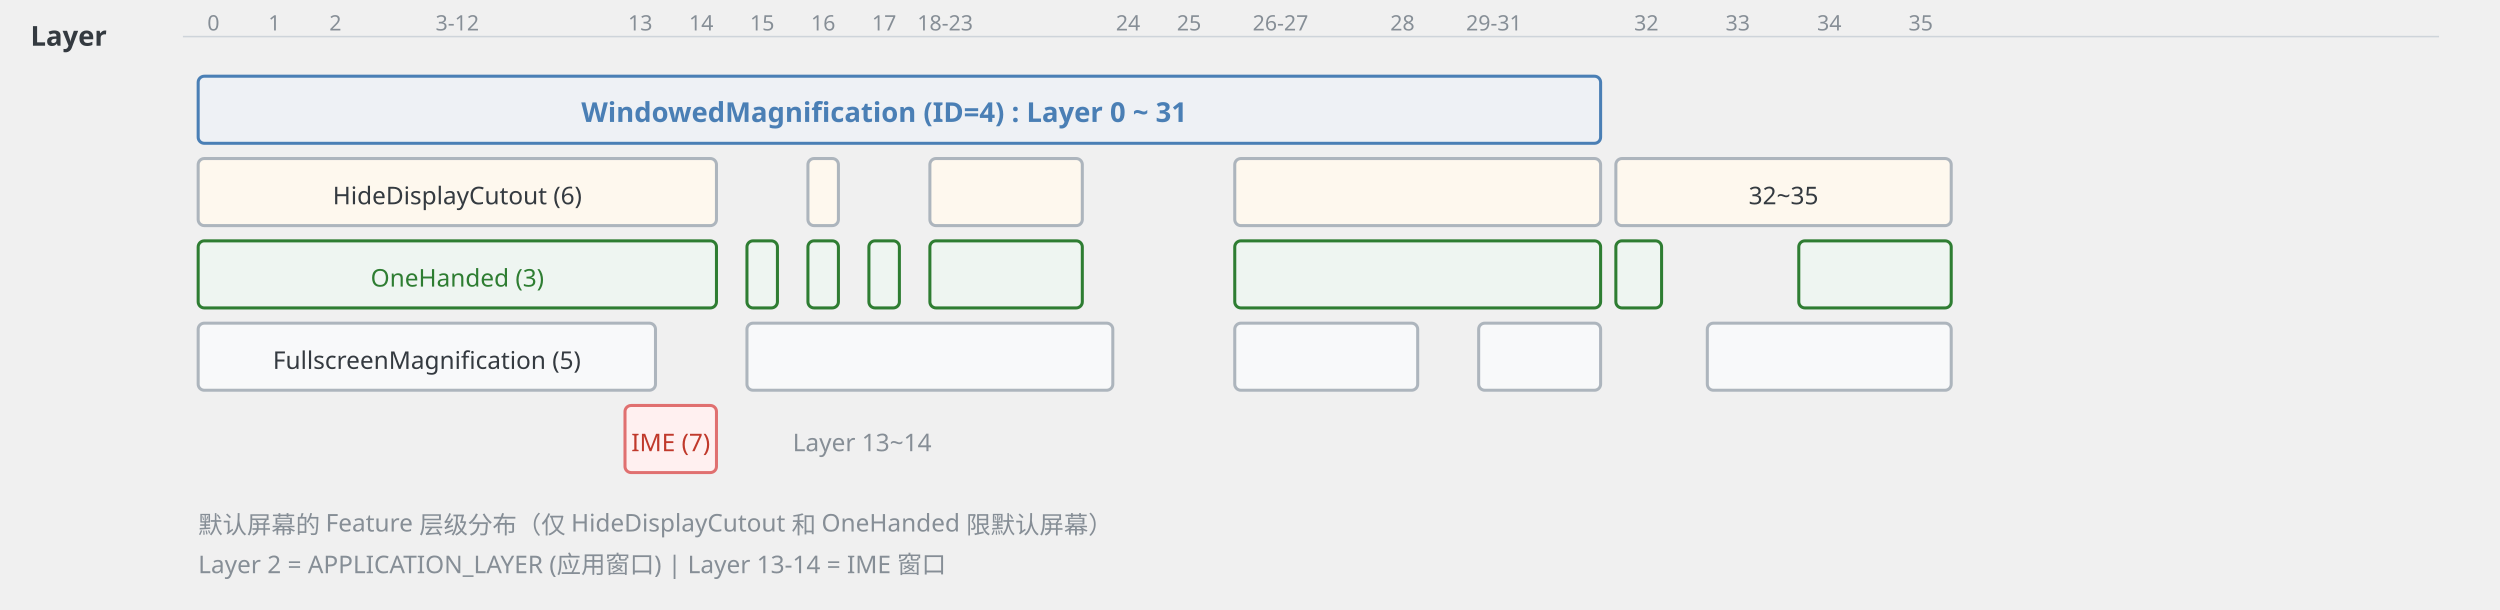
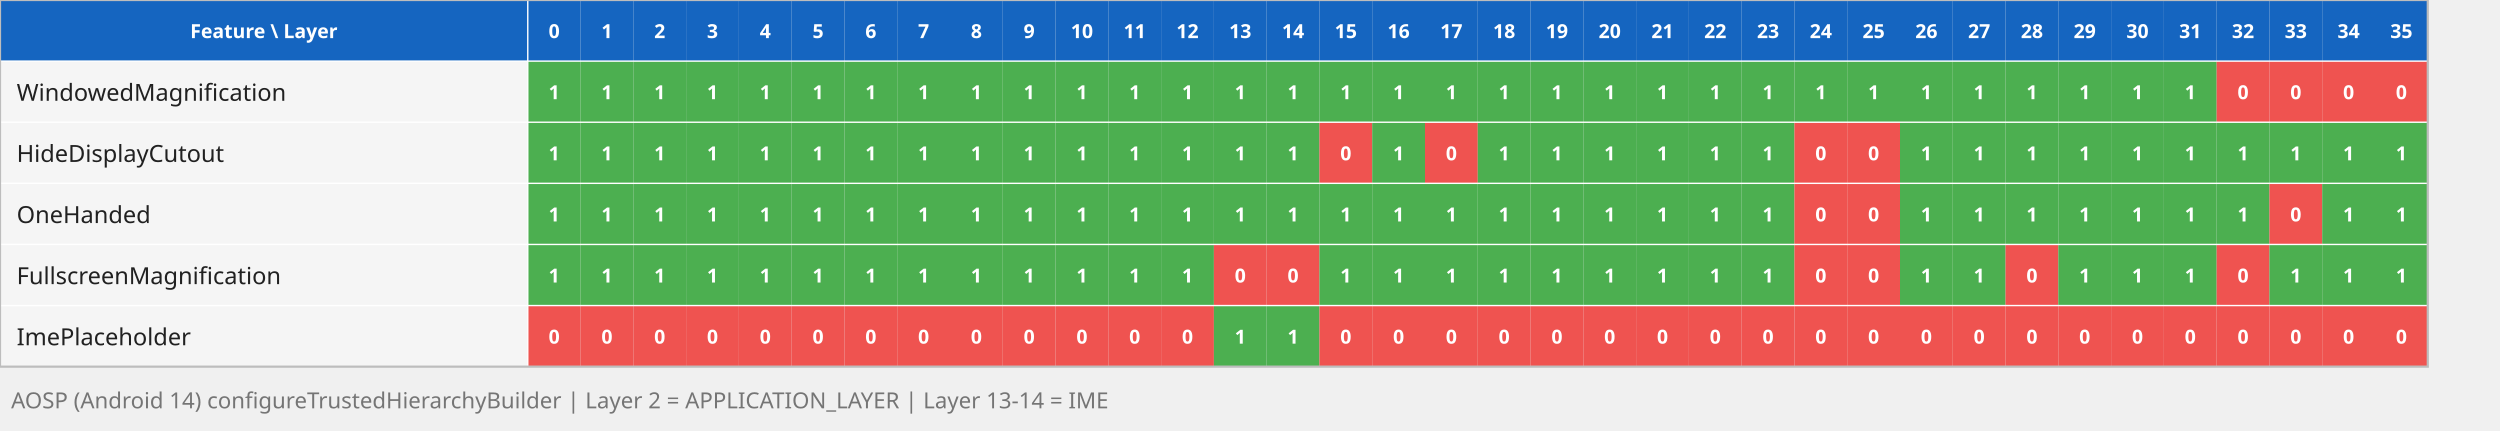
- <svg xmlns="http://www.w3.org/2000/svg" viewBox="0 0 820 200" font-family="'Segoe UI','PingFang SC','Microsoft YaHei',sans-serif">
-   <text x="10" y="15" font-size="9" fill="#343a40" font-weight="600">Layer</text>
-   <line x1="60" y1="12" x2="800" y2="12" stroke="#ced4da" stroke-width="0.5" />
-   <g font-size="7" fill="#868e96" text-anchor="middle">
-     <text x="70" y="10">0</text>
-     <text x="90" y="10">1</text>
-     <text x="110" y="10">2</text>
-     <text x="150" y="10">3-12</text>
-     <text x="210" y="10">13</text>
-     <text x="230" y="10">14</text>
-     <text x="250" y="10">15</text>
-     <text x="270" y="10">16</text>
-     <text x="290" y="10">17</text>
-     <text x="310" y="10">18-23</text>
-     <text x="370" y="10">24</text>
-     <text x="390" y="10">25</text>
-     <text x="420" y="10">26-27</text>
-     <text x="460" y="10">28</text>
-     <text x="490" y="10">29-31</text>
-     <text x="540" y="10">32</text>
-     <text x="570" y="10">33</text>
-     <text x="600" y="10">34</text>
-     <text x="630" y="10">35</text>
-   </g>
-   <rect x="65" y="25" width="460" height="22" rx="2" fill="#eef1f5" stroke="#4a7fb5" stroke-width="1" />
-   <text x="290" y="40" font-size="9" fill="#4a7fb5" font-weight="600" text-anchor="middle">WindowedMagnification (ID=4) : Layer 0 ~ 31</text>
-   <rect x="65" y="52" width="170" height="22" rx="2" fill="#fef8ee" stroke="#adb5bd" stroke-width="1" />
-   <text x="150" y="67" font-size="8" fill="#343a40" text-anchor="middle">HideDisplayCutout (6)</text>
-   <rect x="265" y="52" width="10" height="22" rx="2" fill="#fef8ee" stroke="#adb5bd" stroke-width="1" />
-   <rect x="305" y="52" width="50" height="22" rx="2" fill="#fef8ee" stroke="#adb5bd" stroke-width="1" />
-   <rect x="405" y="52" width="120" height="22" rx="2" fill="#fef8ee" stroke="#adb5bd" stroke-width="1" />
-   <rect x="530" y="52" width="110" height="22" rx="2" fill="#fef8ee" stroke="#adb5bd" stroke-width="1" />
-   <text x="585" y="67" font-size="8" fill="#343a40" text-anchor="middle">32~35</text>
-   <rect x="65" y="79" width="170" height="22" rx="2" fill="#eef5f1" stroke="#2e7d32" stroke-width="1" />
-   <text x="150" y="94" font-size="8" fill="#2e7d32" text-anchor="middle">OneHanded (3)</text>
-   <rect x="245" y="79" width="10" height="22" rx="2" fill="#eef5f1" stroke="#2e7d32" stroke-width="1" />
-   <rect x="265" y="79" width="10" height="22" rx="2" fill="#eef5f1" stroke="#2e7d32" stroke-width="1" />
-   <rect x="285" y="79" width="10" height="22" rx="2" fill="#eef5f1" stroke="#2e7d32" stroke-width="1" />
-   <rect x="305" y="79" width="50" height="22" rx="2" fill="#eef5f1" stroke="#2e7d32" stroke-width="1" />
-   <rect x="405" y="79" width="120" height="22" rx="2" fill="#eef5f1" stroke="#2e7d32" stroke-width="1" />
-   <rect x="530" y="79" width="15" height="22" rx="2" fill="#eef5f1" stroke="#2e7d32" stroke-width="1" />
-   <rect x="590" y="79" width="50" height="22" rx="2" fill="#eef5f1" stroke="#2e7d32" stroke-width="1" />
-   <rect x="65" y="106" width="150" height="22" rx="2" fill="#f8f9fa" stroke="#adb5bd" stroke-width="1" />
-   <text x="140" y="121" font-size="8" fill="#343a40" text-anchor="middle">FullscreenMagnification (5)</text>
-   <rect x="245" y="106" width="120" height="22" rx="2" fill="#f8f9fa" stroke="#adb5bd" stroke-width="1" />
-   <rect x="405" y="106" width="60" height="22" rx="2" fill="#f8f9fa" stroke="#adb5bd" stroke-width="1" />
-   <rect x="485" y="106" width="40" height="22" rx="2" fill="#f8f9fa" stroke="#adb5bd" stroke-width="1" />
-   <rect x="560" y="106" width="80" height="22" rx="2" fill="#f8f9fa" stroke="#adb5bd" stroke-width="1" />
-   <rect x="205" y="133" width="30" height="22" rx="2" fill="#fff0f0" stroke="#e07070" stroke-width="1" />
-   <text x="220" y="148" font-size="8" fill="#c0392b" text-anchor="middle">IME (7)</text>
-   <text x="260" y="148" font-size="8" fill="#868e96">Layer 13~14</text>
-   <text x="65" y="175" font-size="8" fill="#868e96">默认屏幕的 Feature 层级分布（仅 HideDisplayCutout 和 OneHanded 限默认屏幕）</text>
-   <text x="65" y="188" font-size="8" fill="#868e96">Layer 2 = APPLICATION_LAYER (应用窗口) | Layer 13-14 = IME 窗口</text>
+ <svg xmlns="http://www.w3.org/2000/svg" viewBox="0 0 900 155" font-family="'Segoe UI','PingFang SC','Microsoft YaHei',sans-serif">
+   <defs>
+     <style>
+       .hdr { fill: #1565c0; }
+       .lbl { fill: #f5f5f5; }
+       .c1  { fill: #4caf50; }
+       .c0  { fill: #ef5350; }
+       .txt { font-size: 7px; fill: white; text-anchor: middle; dominant-baseline: central; font-weight: 600; }
+       .ltxt { font-size: 8.5px; fill: #212121; dominant-baseline: central; }
+       .htxt { font-size: 7px; fill: white; text-anchor: middle; dominant-baseline: central; font-weight: 600; }
+     </style>
+   </defs>
+   <rect x="0" y="0" width="190" height="22" class="hdr" />
+   <text x="95" y="11" class="htxt" font-size="8.5">Feature \ Layer</text>
+   <g>
+     <rect x="190" y="0" width="19" height="22" class="hdr" />
+     <text x="199.5" y="11" class="htxt">0</text>
+     <rect x="209" y="0" width="19" height="22" class="hdr" />
+     <text x="218.5" y="11" class="htxt">1</text>
+     <rect x="228" y="0" width="19" height="22" class="hdr" />
+     <text x="237.5" y="11" class="htxt">2</text>
+     <rect x="247" y="0" width="19" height="22" class="hdr" />
+     <text x="256.5" y="11" class="htxt">3</text>
+     <rect x="266" y="0" width="19" height="22" class="hdr" />
+     <text x="275.5" y="11" class="htxt">4</text>
+     <rect x="285" y="0" width="19" height="22" class="hdr" />
+     <text x="294.5" y="11" class="htxt">5</text>
+     <rect x="304" y="0" width="19" height="22" class="hdr" />
+     <text x="313.5" y="11" class="htxt">6</text>
+     <rect x="323" y="0" width="19" height="22" class="hdr" />
+     <text x="332.5" y="11" class="htxt">7</text>
+     <rect x="342" y="0" width="19" height="22" class="hdr" />
+     <text x="351.5" y="11" class="htxt">8</text>
+     <rect x="361" y="0" width="19" height="22" class="hdr" />
+     <text x="370.5" y="11" class="htxt">9</text>
+     <rect x="380" y="0" width="19" height="22" class="hdr" />
+     <text x="389.5" y="11" class="htxt">10</text>
+     <rect x="399" y="0" width="19" height="22" class="hdr" />
+     <text x="408.5" y="11" class="htxt">11</text>
+     <rect x="418" y="0" width="19" height="22" class="hdr" />
+     <text x="427.5" y="11" class="htxt">12</text>
+     <rect x="437" y="0" width="19" height="22" class="hdr" />
+     <text x="446.5" y="11" class="htxt">13</text>
+     <rect x="456" y="0" width="19" height="22" class="hdr" />
+     <text x="465.5" y="11" class="htxt">14</text>
+     <rect x="475" y="0" width="19" height="22" class="hdr" />
+     <text x="484.5" y="11" class="htxt">15</text>
+     <rect x="494" y="0" width="19" height="22" class="hdr" />
+     <text x="503.5" y="11" class="htxt">16</text>
+     <rect x="513" y="0" width="19" height="22" class="hdr" />
+     <text x="522.5" y="11" class="htxt">17</text>
+     <rect x="532" y="0" width="19" height="22" class="hdr" />
+     <text x="541.5" y="11" class="htxt">18</text>
+     <rect x="551" y="0" width="19" height="22" class="hdr" />
+     <text x="560.5" y="11" class="htxt">19</text>
+     <rect x="570" y="0" width="19" height="22" class="hdr" />
+     <text x="579.5" y="11" class="htxt">20</text>
+     <rect x="589" y="0" width="19" height="22" class="hdr" />
+     <text x="598.5" y="11" class="htxt">21</text>
+     <rect x="608" y="0" width="19" height="22" class="hdr" />
+     <text x="617.5" y="11" class="htxt">22</text>
+     <rect x="627" y="0" width="19" height="22" class="hdr" />
+     <text x="636.5" y="11" class="htxt">23</text>
+     <rect x="646" y="0" width="19" height="22" class="hdr" />
+     <text x="655.5" y="11" class="htxt">24</text>
+     <rect x="665" y="0" width="19" height="22" class="hdr" />
+     <text x="674.5" y="11" class="htxt">25</text>
+     <rect x="684" y="0" width="19" height="22" class="hdr" />
+     <text x="693.5" y="11" class="htxt">26</text>
+     <rect x="703" y="0" width="19" height="22" class="hdr" />
+     <text x="712.5" y="11" class="htxt">27</text>
+     <rect x="722" y="0" width="19" height="22" class="hdr" />
+     <text x="731.5" y="11" class="htxt">28</text>
+     <rect x="741" y="0" width="19" height="22" class="hdr" />
+     <text x="750.5" y="11" class="htxt">29</text>
+     <rect x="760" y="0" width="19" height="22" class="hdr" />
+     <text x="769.5" y="11" class="htxt">30</text>
+     <rect x="779" y="0" width="19" height="22" class="hdr" />
+     <text x="788.5" y="11" class="htxt">31</text>
+     <rect x="798" y="0" width="19" height="22" class="hdr" />
+     <text x="807.5" y="11" class="htxt">32</text>
+     <rect x="817" y="0" width="19" height="22" class="hdr" />
+     <text x="826.5" y="11" class="htxt">33</text>
+     <rect x="836" y="0" width="19" height="22" class="hdr" />
+     <text x="845.5" y="11" class="htxt">34</text>
+     <rect x="855" y="0" width="19" height="22" class="hdr" />
+     <text x="864.5" y="11" class="htxt">35</text>
+   </g>
+   <rect x="0" y="22" width="190" height="22" class="lbl" />
+   <text x="6" y="33" class="ltxt">WindowedMagnification</text>
+   <g transform="translate(190,22)">
+     <rect x="0" width="19" height="22" class="c1" />
+     <text x="9.5" y="11" class="txt">1</text>
+     <rect x="19" width="19" height="22" class="c1" />
+     <text x="28.5" y="11" class="txt">1</text>
+     <rect x="38" width="19" height="22" class="c1" />
+     <text x="47.5" y="11" class="txt">1</text>
+     <rect x="57" width="19" height="22" class="c1" />
+     <text x="66.5" y="11" class="txt">1</text>
+     <rect x="76" width="19" height="22" class="c1" />
+     <text x="85.5" y="11" class="txt">1</text>
+     <rect x="95" width="19" height="22" class="c1" />
+     <text x="104.5" y="11" class="txt">1</text>
+     <rect x="114" width="19" height="22" class="c1" />
+     <text x="123.5" y="11" class="txt">1</text>
+     <rect x="133" width="19" height="22" class="c1" />
+     <text x="142.5" y="11" class="txt">1</text>
+     <rect x="152" width="19" height="22" class="c1" />
+     <text x="161.5" y="11" class="txt">1</text>
+     <rect x="171" width="19" height="22" class="c1" />
+     <text x="180.5" y="11" class="txt">1</text>
+     <rect x="190" width="19" height="22" class="c1" />
+     <text x="199.5" y="11" class="txt">1</text>
+     <rect x="209" width="19" height="22" class="c1" />
+     <text x="218.5" y="11" class="txt">1</text>
+     <rect x="228" width="19" height="22" class="c1" />
+     <text x="237.5" y="11" class="txt">1</text>
+     <rect x="247" width="19" height="22" class="c1" />
+     <text x="256.5" y="11" class="txt">1</text>
+     <rect x="266" width="19" height="22" class="c1" />
+     <text x="275.5" y="11" class="txt">1</text>
+     <rect x="285" width="19" height="22" class="c1" />
+     <text x="294.5" y="11" class="txt">1</text>
+     <rect x="304" width="19" height="22" class="c1" />
+     <text x="313.5" y="11" class="txt">1</text>
+     <rect x="323" width="19" height="22" class="c1" />
+     <text x="332.5" y="11" class="txt">1</text>
+     <rect x="342" width="19" height="22" class="c1" />
+     <text x="351.5" y="11" class="txt">1</text>
+     <rect x="361" width="19" height="22" class="c1" />
+     <text x="370.5" y="11" class="txt">1</text>
+     <rect x="380" width="19" height="22" class="c1" />
+     <text x="389.5" y="11" class="txt">1</text>
+     <rect x="399" width="19" height="22" class="c1" />
+     <text x="408.5" y="11" class="txt">1</text>
+     <rect x="418" width="19" height="22" class="c1" />
+     <text x="427.5" y="11" class="txt">1</text>
+     <rect x="437" width="19" height="22" class="c1" />
+     <text x="446.5" y="11" class="txt">1</text>
+     <rect x="456" width="19" height="22" class="c1" />
+     <text x="465.5" y="11" class="txt">1</text>
+     <rect x="475" width="19" height="22" class="c1" />
+     <text x="484.5" y="11" class="txt">1</text>
+     <rect x="494" width="19" height="22" class="c1" />
+     <text x="503.5" y="11" class="txt">1</text>
+     <rect x="513" width="19" height="22" class="c1" />
+     <text x="522.5" y="11" class="txt">1</text>
+     <rect x="532" width="19" height="22" class="c1" />
+     <text x="541.5" y="11" class="txt">1</text>
+     <rect x="551" width="19" height="22" class="c1" />
+     <text x="560.5" y="11" class="txt">1</text>
+     <rect x="570" width="19" height="22" class="c1" />
+     <text x="579.5" y="11" class="txt">1</text>
+     <rect x="589" width="19" height="22" class="c1" />
+     <text x="598.5" y="11" class="txt">1</text>
+     <rect x="608" width="19" height="22" class="c0" />
+     <text x="617.5" y="11" class="txt">0</text>
+     <rect x="627" width="19" height="22" class="c0" />
+     <text x="636.5" y="11" class="txt">0</text>
+     <rect x="646" width="19" height="22" class="c0" />
+     <text x="655.5" y="11" class="txt">0</text>
+     <rect x="665" width="19" height="22" class="c0" />
+     <text x="674.5" y="11" class="txt">0</text>
+   </g>
+   <rect x="0" y="44" width="190" height="22" class="lbl" />
+   <text x="6" y="55" class="ltxt">HideDisplayCutout</text>
+   <g transform="translate(190,44)">
+     <rect x="0" width="19" height="22" class="c1" />
+     <text x="9.5" y="11" class="txt">1</text>
+     <rect x="19" width="19" height="22" class="c1" />
+     <text x="28.5" y="11" class="txt">1</text>
+     <rect x="38" width="19" height="22" class="c1" />
+     <text x="47.5" y="11" class="txt">1</text>
+     <rect x="57" width="19" height="22" class="c1" />
+     <text x="66.5" y="11" class="txt">1</text>
+     <rect x="76" width="19" height="22" class="c1" />
+     <text x="85.5" y="11" class="txt">1</text>
+     <rect x="95" width="19" height="22" class="c1" />
+     <text x="104.5" y="11" class="txt">1</text>
+     <rect x="114" width="19" height="22" class="c1" />
+     <text x="123.5" y="11" class="txt">1</text>
+     <rect x="133" width="19" height="22" class="c1" />
+     <text x="142.5" y="11" class="txt">1</text>
+     <rect x="152" width="19" height="22" class="c1" />
+     <text x="161.5" y="11" class="txt">1</text>
+     <rect x="171" width="19" height="22" class="c1" />
+     <text x="180.5" y="11" class="txt">1</text>
+     <rect x="190" width="19" height="22" class="c1" />
+     <text x="199.5" y="11" class="txt">1</text>
+     <rect x="209" width="19" height="22" class="c1" />
+     <text x="218.5" y="11" class="txt">1</text>
+     <rect x="228" width="19" height="22" class="c1" />
+     <text x="237.5" y="11" class="txt">1</text>
+     <rect x="247" width="19" height="22" class="c1" />
+     <text x="256.5" y="11" class="txt">1</text>
+     <rect x="266" width="19" height="22" class="c1" />
+     <text x="275.5" y="11" class="txt">1</text>
+     <rect x="285" width="19" height="22" class="c0" />
+     <text x="294.5" y="11" class="txt">0</text>
+     <rect x="304" width="19" height="22" class="c1" />
+     <text x="313.5" y="11" class="txt">1</text>
+     <rect x="323" width="19" height="22" class="c0" />
+     <text x="332.5" y="11" class="txt">0</text>
+     <rect x="342" width="19" height="22" class="c1" />
+     <text x="351.5" y="11" class="txt">1</text>
+     <rect x="361" width="19" height="22" class="c1" />
+     <text x="370.5" y="11" class="txt">1</text>
+     <rect x="380" width="19" height="22" class="c1" />
+     <text x="389.5" y="11" class="txt">1</text>
+     <rect x="399" width="19" height="22" class="c1" />
+     <text x="408.5" y="11" class="txt">1</text>
+     <rect x="418" width="19" height="22" class="c1" />
+     <text x="427.5" y="11" class="txt">1</text>
+     <rect x="437" width="19" height="22" class="c1" />
+     <text x="446.5" y="11" class="txt">1</text>
+     <rect x="456" width="19" height="22" class="c0" />
+     <text x="465.5" y="11" class="txt">0</text>
+     <rect x="475" width="19" height="22" class="c0" />
+     <text x="484.5" y="11" class="txt">0</text>
+     <rect x="494" width="19" height="22" class="c1" />
+     <text x="503.5" y="11" class="txt">1</text>
+     <rect x="513" width="19" height="22" class="c1" />
+     <text x="522.5" y="11" class="txt">1</text>
+     <rect x="532" width="19" height="22" class="c1" />
+     <text x="541.5" y="11" class="txt">1</text>
+     <rect x="551" width="19" height="22" class="c1" />
+     <text x="560.5" y="11" class="txt">1</text>
+     <rect x="570" width="19" height="22" class="c1" />
+     <text x="579.5" y="11" class="txt">1</text>
+     <rect x="589" width="19" height="22" class="c1" />
+     <text x="598.5" y="11" class="txt">1</text>
+     <rect x="608" width="19" height="22" class="c1" />
+     <text x="617.5" y="11" class="txt">1</text>
+     <rect x="627" width="19" height="22" class="c1" />
+     <text x="636.5" y="11" class="txt">1</text>
+     <rect x="646" width="19" height="22" class="c1" />
+     <text x="655.5" y="11" class="txt">1</text>
+     <rect x="665" width="19" height="22" class="c1" />
+     <text x="674.5" y="11" class="txt">1</text>
+   </g>
+   <rect x="0" y="66" width="190" height="22" class="lbl" />
+   <text x="6" y="77" class="ltxt">OneHanded</text>
+   <g transform="translate(190,66)">
+     <rect x="0" width="19" height="22" class="c1" />
+     <text x="9.5" y="11" class="txt">1</text>
+     <rect x="19" width="19" height="22" class="c1" />
+     <text x="28.5" y="11" class="txt">1</text>
+     <rect x="38" width="19" height="22" class="c1" />
+     <text x="47.5" y="11" class="txt">1</text>
+     <rect x="57" width="19" height="22" class="c1" />
+     <text x="66.5" y="11" class="txt">1</text>
+     <rect x="76" width="19" height="22" class="c1" />
+     <text x="85.5" y="11" class="txt">1</text>
+     <rect x="95" width="19" height="22" class="c1" />
+     <text x="104.5" y="11" class="txt">1</text>
+     <rect x="114" width="19" height="22" class="c1" />
+     <text x="123.5" y="11" class="txt">1</text>
+     <rect x="133" width="19" height="22" class="c1" />
+     <text x="142.5" y="11" class="txt">1</text>
+     <rect x="152" width="19" height="22" class="c1" />
+     <text x="161.5" y="11" class="txt">1</text>
+     <rect x="171" width="19" height="22" class="c1" />
+     <text x="180.5" y="11" class="txt">1</text>
+     <rect x="190" width="19" height="22" class="c1" />
+     <text x="199.5" y="11" class="txt">1</text>
+     <rect x="209" width="19" height="22" class="c1" />
+     <text x="218.5" y="11" class="txt">1</text>
+     <rect x="228" width="19" height="22" class="c1" />
+     <text x="237.5" y="11" class="txt">1</text>
+     <rect x="247" width="19" height="22" class="c1" />
+     <text x="256.5" y="11" class="txt">1</text>
+     <rect x="266" width="19" height="22" class="c1" />
+     <text x="275.5" y="11" class="txt">1</text>
+     <rect x="285" width="19" height="22" class="c1" />
+     <text x="294.5" y="11" class="txt">1</text>
+     <rect x="304" width="19" height="22" class="c1" />
+     <text x="313.5" y="11" class="txt">1</text>
+     <rect x="323" width="19" height="22" class="c1" />
+     <text x="332.5" y="11" class="txt">1</text>
+     <rect x="342" width="19" height="22" class="c1" />
+     <text x="351.5" y="11" class="txt">1</text>
+     <rect x="361" width="19" height="22" class="c1" />
+     <text x="370.5" y="11" class="txt">1</text>
+     <rect x="380" width="19" height="22" class="c1" />
+     <text x="389.5" y="11" class="txt">1</text>
+     <rect x="399" width="19" height="22" class="c1" />
+     <text x="408.5" y="11" class="txt">1</text>
+     <rect x="418" width="19" height="22" class="c1" />
+     <text x="427.5" y="11" class="txt">1</text>
+     <rect x="437" width="19" height="22" class="c1" />
+     <text x="446.5" y="11" class="txt">1</text>
+     <rect x="456" width="19" height="22" class="c0" />
+     <text x="465.5" y="11" class="txt">0</text>
+     <rect x="475" width="19" height="22" class="c0" />
+     <text x="484.5" y="11" class="txt">0</text>
+     <rect x="494" width="19" height="22" class="c1" />
+     <text x="503.5" y="11" class="txt">1</text>
+     <rect x="513" width="19" height="22" class="c1" />
+     <text x="522.5" y="11" class="txt">1</text>
+     <rect x="532" width="19" height="22" class="c1" />
+     <text x="541.5" y="11" class="txt">1</text>
+     <rect x="551" width="19" height="22" class="c1" />
+     <text x="560.5" y="11" class="txt">1</text>
+     <rect x="570" width="19" height="22" class="c1" />
+     <text x="579.5" y="11" class="txt">1</text>
+     <rect x="589" width="19" height="22" class="c1" />
+     <text x="598.5" y="11" class="txt">1</text>
+     <rect x="608" width="19" height="22" class="c1" />
+     <text x="617.5" y="11" class="txt">1</text>
+     <rect x="627" width="19" height="22" class="c0" />
+     <text x="636.5" y="11" class="txt">0</text>
+     <rect x="646" width="19" height="22" class="c1" />
+     <text x="655.5" y="11" class="txt">1</text>
+     <rect x="665" width="19" height="22" class="c1" />
+     <text x="674.5" y="11" class="txt">1</text>
+   </g>
+   <rect x="0" y="88" width="190" height="22" class="lbl" />
+   <text x="6" y="99" class="ltxt">FullscreenMagnification</text>
+   <g transform="translate(190,88)">
+     <rect x="0" width="19" height="22" class="c1" />
+     <text x="9.5" y="11" class="txt">1</text>
+     <rect x="19" width="19" height="22" class="c1" />
+     <text x="28.5" y="11" class="txt">1</text>
+     <rect x="38" width="19" height="22" class="c1" />
+     <text x="47.5" y="11" class="txt">1</text>
+     <rect x="57" width="19" height="22" class="c1" />
+     <text x="66.5" y="11" class="txt">1</text>
+     <rect x="76" width="19" height="22" class="c1" />
+     <text x="85.5" y="11" class="txt">1</text>
+     <rect x="95" width="19" height="22" class="c1" />
+     <text x="104.5" y="11" class="txt">1</text>
+     <rect x="114" width="19" height="22" class="c1" />
+     <text x="123.5" y="11" class="txt">1</text>
+     <rect x="133" width="19" height="22" class="c1" />
+     <text x="142.5" y="11" class="txt">1</text>
+     <rect x="152" width="19" height="22" class="c1" />
+     <text x="161.5" y="11" class="txt">1</text>
+     <rect x="171" width="19" height="22" class="c1" />
+     <text x="180.5" y="11" class="txt">1</text>
+     <rect x="190" width="19" height="22" class="c1" />
+     <text x="199.5" y="11" class="txt">1</text>
+     <rect x="209" width="19" height="22" class="c1" />
+     <text x="218.5" y="11" class="txt">1</text>
+     <rect x="228" width="19" height="22" class="c1" />
+     <text x="237.5" y="11" class="txt">1</text>
+     <rect x="247" width="19" height="22" class="c0" />
+     <text x="256.5" y="11" class="txt">0</text>
+     <rect x="266" width="19" height="22" class="c0" />
+     <text x="275.5" y="11" class="txt">0</text>
+     <rect x="285" width="19" height="22" class="c1" />
+     <text x="294.5" y="11" class="txt">1</text>
+     <rect x="304" width="19" height="22" class="c1" />
+     <text x="313.5" y="11" class="txt">1</text>
+     <rect x="323" width="19" height="22" class="c1" />
+     <text x="332.5" y="11" class="txt">1</text>
+     <rect x="342" width="19" height="22" class="c1" />
+     <text x="351.5" y="11" class="txt">1</text>
+     <rect x="361" width="19" height="22" class="c1" />
+     <text x="370.5" y="11" class="txt">1</text>
+     <rect x="380" width="19" height="22" class="c1" />
+     <text x="389.5" y="11" class="txt">1</text>
+     <rect x="399" width="19" height="22" class="c1" />
+     <text x="408.5" y="11" class="txt">1</text>
+     <rect x="418" width="19" height="22" class="c1" />
+     <text x="427.5" y="11" class="txt">1</text>
+     <rect x="437" width="19" height="22" class="c1" />
+     <text x="446.5" y="11" class="txt">1</text>
+     <rect x="456" width="19" height="22" class="c0" />
+     <text x="465.5" y="11" class="txt">0</text>
+     <rect x="475" width="19" height="22" class="c0" />
+     <text x="484.5" y="11" class="txt">0</text>
+     <rect x="494" width="19" height="22" class="c1" />
+     <text x="503.5" y="11" class="txt">1</text>
+     <rect x="513" width="19" height="22" class="c1" />
+     <text x="522.5" y="11" class="txt">1</text>
+     <rect x="532" width="19" height="22" class="c0" />
+     <text x="541.5" y="11" class="txt">0</text>
+     <rect x="551" width="19" height="22" class="c1" />
+     <text x="560.5" y="11" class="txt">1</text>
+     <rect x="570" width="19" height="22" class="c1" />
+     <text x="579.5" y="11" class="txt">1</text>
+     <rect x="589" width="19" height="22" class="c1" />
+     <text x="598.5" y="11" class="txt">1</text>
+     <rect x="608" width="19" height="22" class="c0" />
+     <text x="617.5" y="11" class="txt">0</text>
+     <rect x="627" width="19" height="22" class="c1" />
+     <text x="636.5" y="11" class="txt">1</text>
+     <rect x="646" width="19" height="22" class="c1" />
+     <text x="655.5" y="11" class="txt">1</text>
+     <rect x="665" width="19" height="22" class="c1" />
+     <text x="674.5" y="11" class="txt">1</text>
+   </g>
+   <rect x="0" y="110" width="190" height="22" class="lbl" />
+   <text x="6" y="121" class="ltxt">ImePlaceholder</text>
+   <g transform="translate(190,110)">
+     <rect x="0" width="19" height="22" class="c0" />
+     <text x="9.5" y="11" class="txt">0</text>
+     <rect x="19" width="19" height="22" class="c0" />
+     <text x="28.5" y="11" class="txt">0</text>
+     <rect x="38" width="19" height="22" class="c0" />
+     <text x="47.5" y="11" class="txt">0</text>
+     <rect x="57" width="19" height="22" class="c0" />
+     <text x="66.5" y="11" class="txt">0</text>
+     <rect x="76" width="19" height="22" class="c0" />
+     <text x="85.5" y="11" class="txt">0</text>
+     <rect x="95" width="19" height="22" class="c0" />
+     <text x="104.5" y="11" class="txt">0</text>
+     <rect x="114" width="19" height="22" class="c0" />
+     <text x="123.5" y="11" class="txt">0</text>
+     <rect x="133" width="19" height="22" class="c0" />
+     <text x="142.5" y="11" class="txt">0</text>
+     <rect x="152" width="19" height="22" class="c0" />
+     <text x="161.5" y="11" class="txt">0</text>
+     <rect x="171" width="19" height="22" class="c0" />
+     <text x="180.5" y="11" class="txt">0</text>
+     <rect x="190" width="19" height="22" class="c0" />
+     <text x="199.5" y="11" class="txt">0</text>
+     <rect x="209" width="19" height="22" class="c0" />
+     <text x="218.5" y="11" class="txt">0</text>
+     <rect x="228" width="19" height="22" class="c0" />
+     <text x="237.5" y="11" class="txt">0</text>
+     <rect x="247" width="19" height="22" class="c1" />
+     <text x="256.5" y="11" class="txt">1</text>
+     <rect x="266" width="19" height="22" class="c1" />
+     <text x="275.5" y="11" class="txt">1</text>
+     <rect x="285" width="19" height="22" class="c0" />
+     <text x="294.5" y="11" class="txt">0</text>
+     <rect x="304" width="19" height="22" class="c0" />
+     <text x="313.5" y="11" class="txt">0</text>
+     <rect x="323" width="19" height="22" class="c0" />
+     <text x="332.5" y="11" class="txt">0</text>
+     <rect x="342" width="19" height="22" class="c0" />
+     <text x="351.5" y="11" class="txt">0</text>
+     <rect x="361" width="19" height="22" class="c0" />
+     <text x="370.5" y="11" class="txt">0</text>
+     <rect x="380" width="19" height="22" class="c0" />
+     <text x="389.5" y="11" class="txt">0</text>
+     <rect x="399" width="19" height="22" class="c0" />
+     <text x="408.5" y="11" class="txt">0</text>
+     <rect x="418" width="19" height="22" class="c0" />
+     <text x="427.5" y="11" class="txt">0</text>
+     <rect x="437" width="19" height="22" class="c0" />
+     <text x="446.5" y="11" class="txt">0</text>
+     <rect x="456" width="19" height="22" class="c0" />
+     <text x="465.5" y="11" class="txt">0</text>
+     <rect x="475" width="19" height="22" class="c0" />
+     <text x="484.5" y="11" class="txt">0</text>
+     <rect x="494" width="19" height="22" class="c0" />
+     <text x="503.5" y="11" class="txt">0</text>
+     <rect x="513" width="19" height="22" class="c0" />
+     <text x="522.5" y="11" class="txt">0</text>
+     <rect x="532" width="19" height="22" class="c0" />
+     <text x="541.5" y="11" class="txt">0</text>
+     <rect x="551" width="19" height="22" class="c0" />
+     <text x="560.5" y="11" class="txt">0</text>
+     <rect x="570" width="19" height="22" class="c0" />
+     <text x="579.5" y="11" class="txt">0</text>
+     <rect x="589" width="19" height="22" class="c0" />
+     <text x="598.5" y="11" class="txt">0</text>
+     <rect x="608" width="19" height="22" class="c0" />
+     <text x="617.5" y="11" class="txt">0</text>
+     <rect x="627" width="19" height="22" class="c0" />
+     <text x="636.5" y="11" class="txt">0</text>
+     <rect x="646" width="19" height="22" class="c0" />
+     <text x="655.5" y="11" class="txt">0</text>
+     <rect x="665" width="19" height="22" class="c0" />
+     <text x="674.5" y="11" class="txt">0</text>
+   </g>
+   <g stroke="#fff" stroke-width="0.5" fill="none">
+     <line x1="190" y1="0" x2="190" y2="132" />
+     <line x1="0" y1="22" x2="874" y2="22" />
+     <line x1="0" y1="44" x2="874" y2="44" />
+     <line x1="0" y1="66" x2="874" y2="66" />
+     <line x1="0" y1="88" x2="874" y2="88" />
+     <line x1="0" y1="110" x2="874" y2="110" />
+     <line x1="0" y1="132" x2="874" y2="132" />
+   </g>
+   <rect x="0" y="0" width="874" height="132" fill="none" stroke="#bdbdbd" stroke-width="0.8" />
+   <text x="4" y="147" font-size="8" fill="#757575">AOSP (Android 14) configureTrustedHierarchyBuilder | Layer 2 = APPLICATION_LAYER | Layer 13-14 = IME</text>
</svg>
